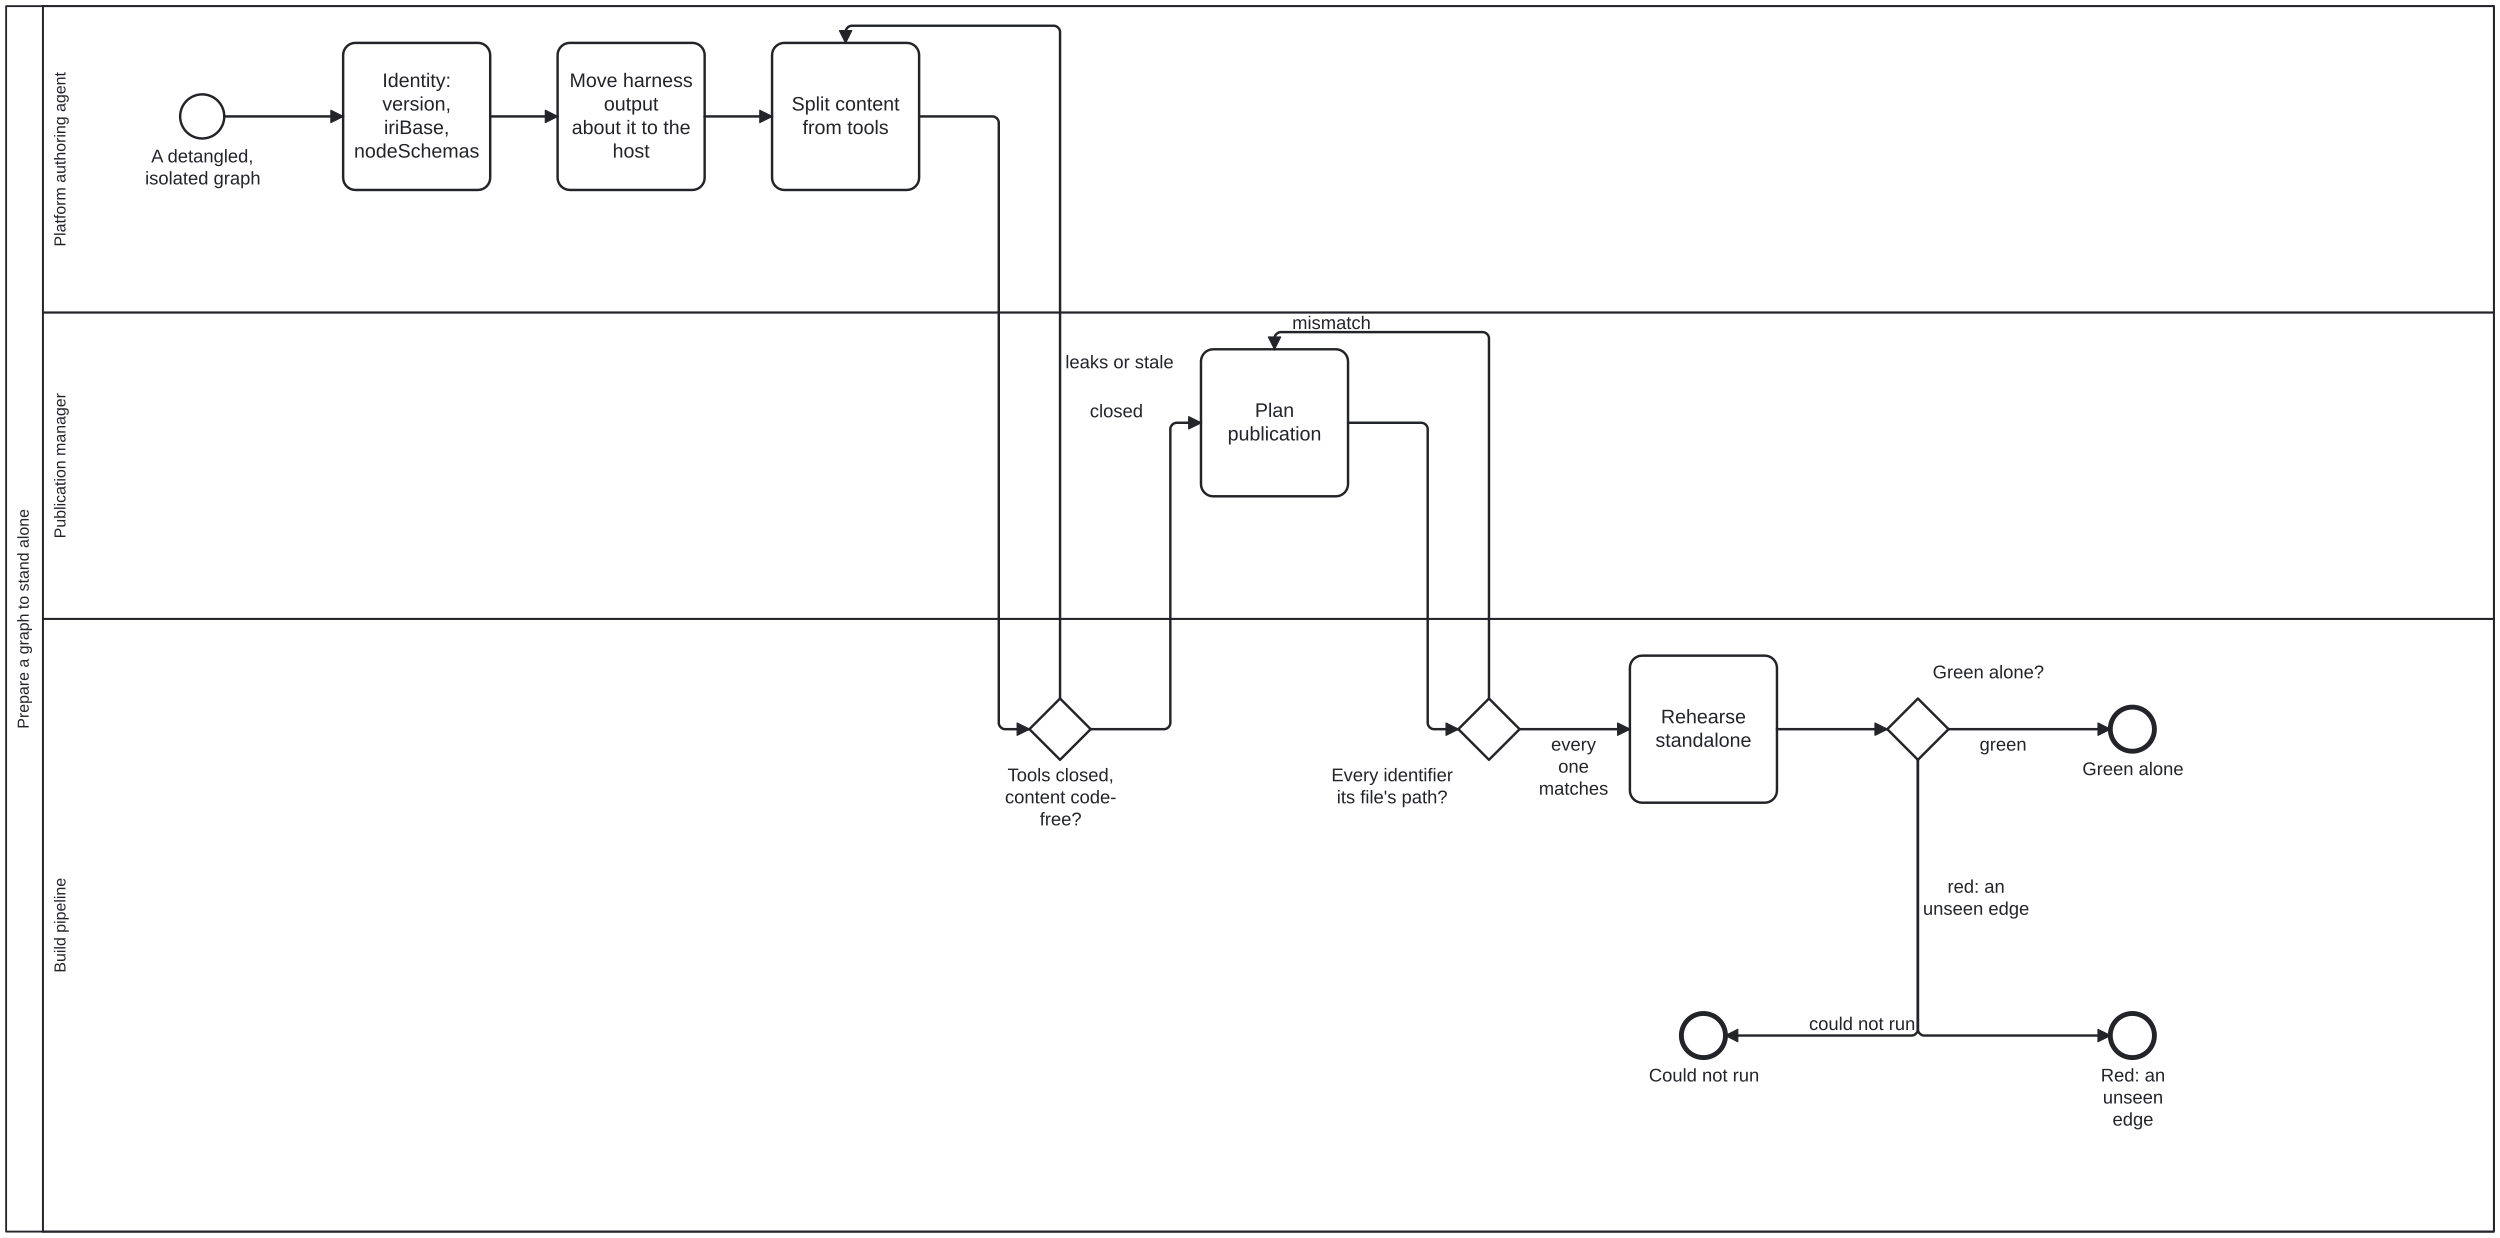
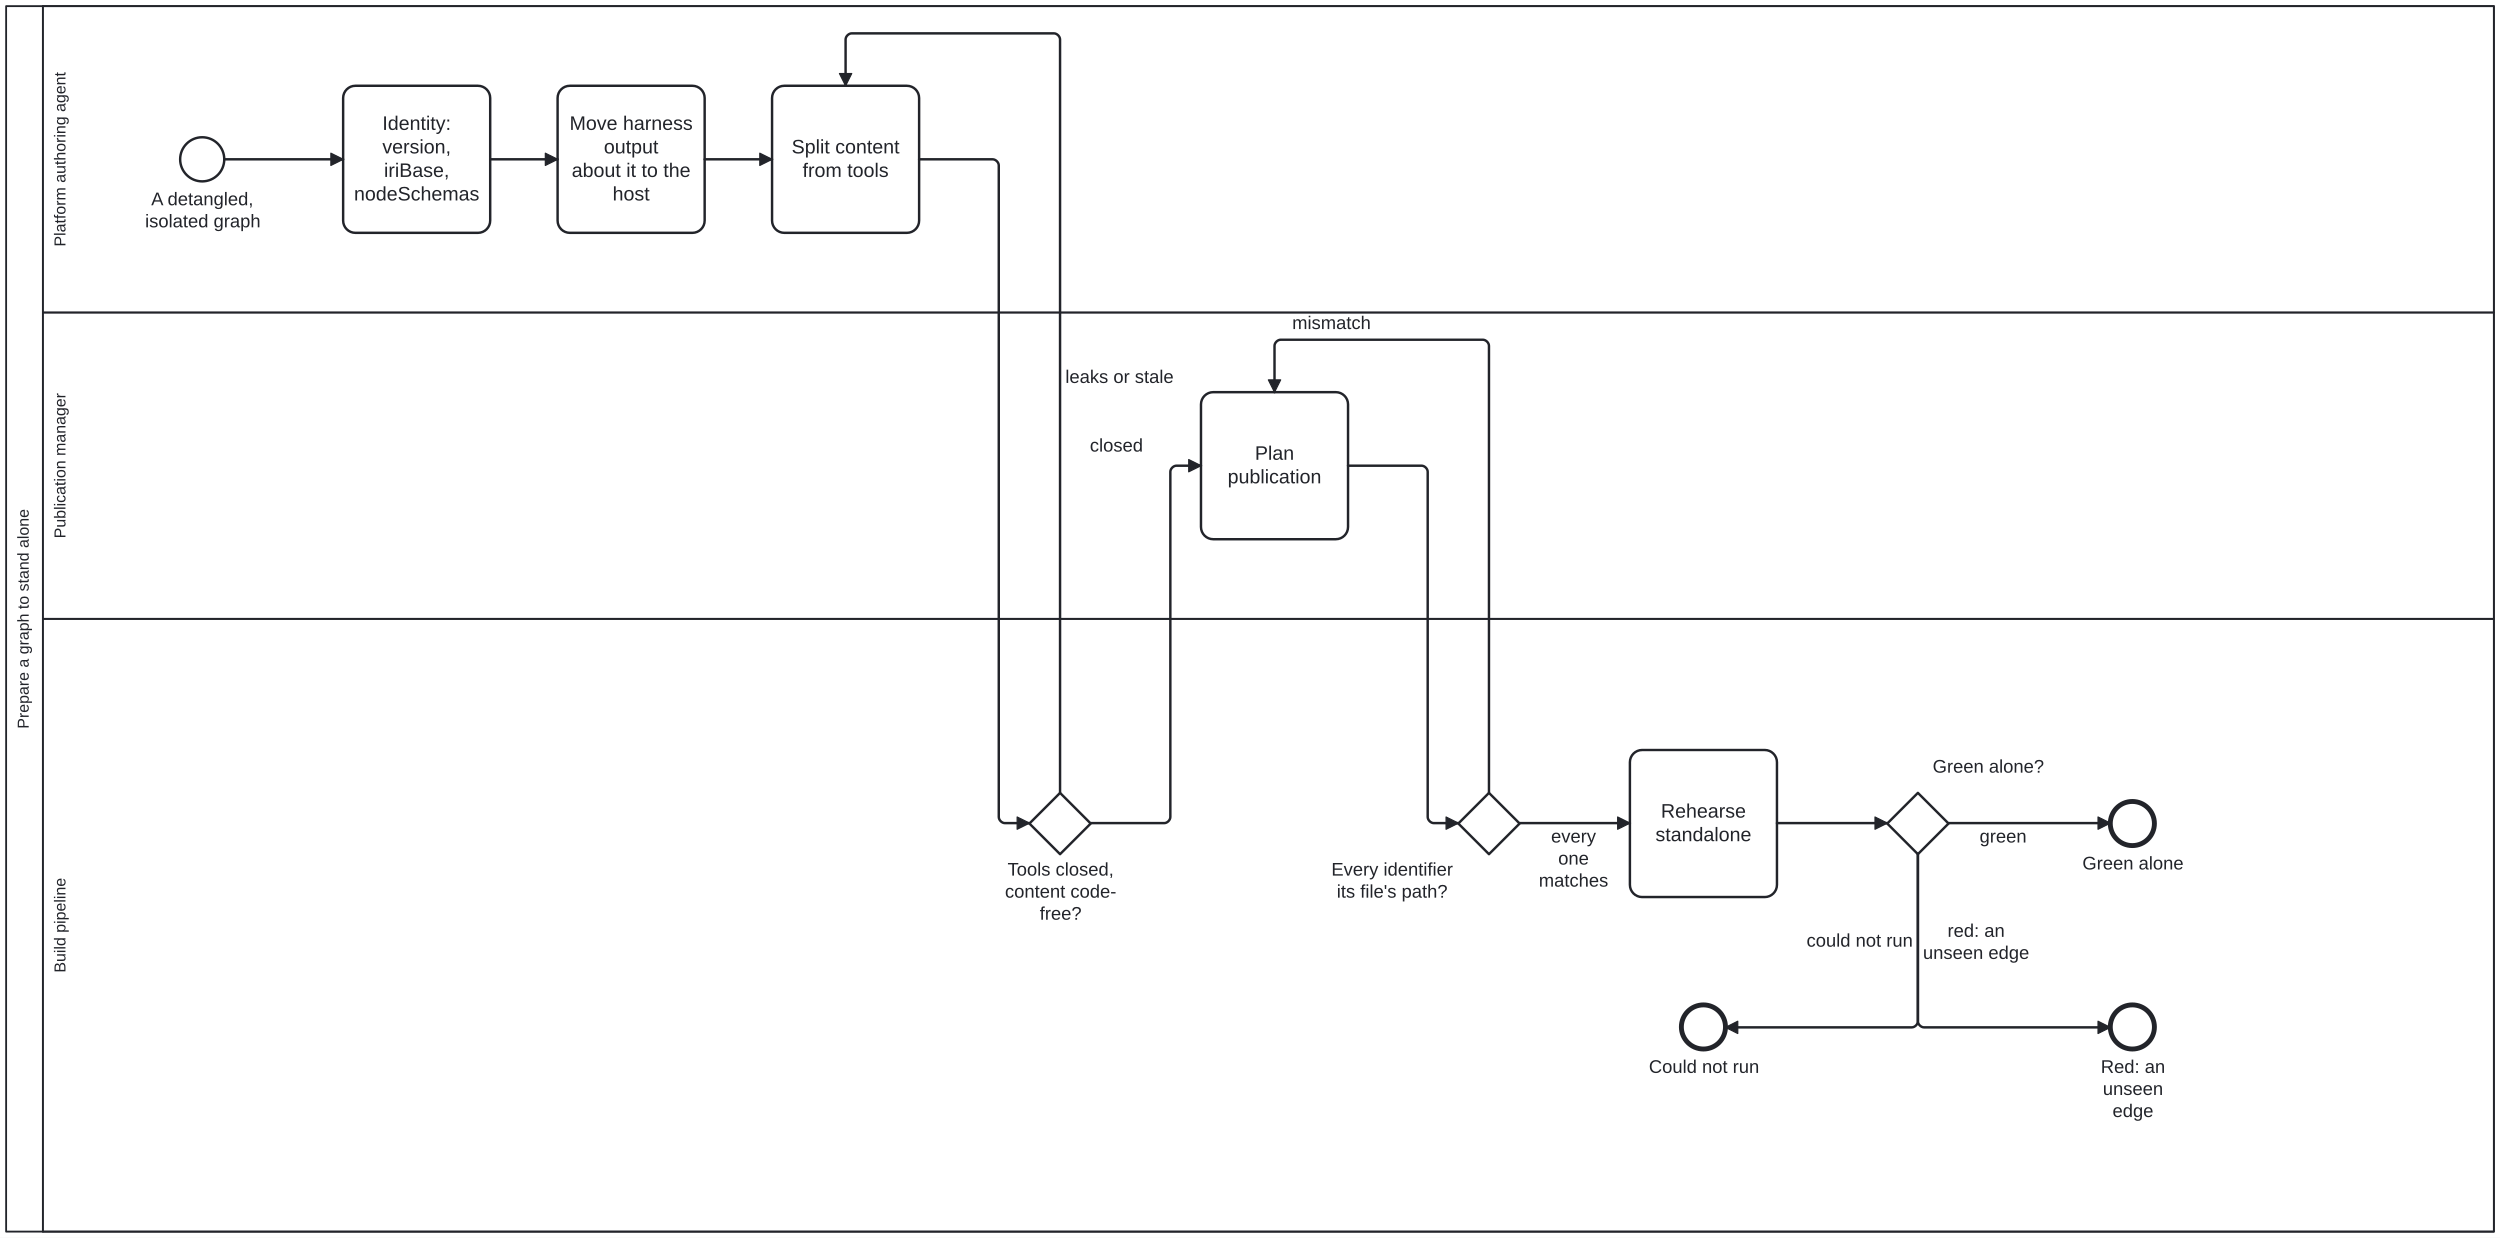
<svg xmlns="http://www.w3.org/2000/svg" width="100%" style="max-width:100%;height:auto" viewBox="125 55 2040 1010" version="1.1">
  <rect x="125" y="55" width="2040" height="1010" fill="#ffffff" />
  <g class="djs-group">
    <g class="djs-element djs-shape" data-element-id="Participant_Process_KgSeparationPrepare" style="display: block;" transform="matrix(1 0 0 1 130 60)">
      <g class="djs-visual">
        <rect x="0" y="0" width="2030" height="1000" rx="0" ry="0" style="stroke-linecap: round; stroke-linejoin: round; stroke: rgb(34, 36, 42); stroke-width: 1.5px; fill: white; fill-opacity: 0.95;" />
        <path style="fill: none; stroke-linecap: round; stroke-linejoin: round; stroke: rgb(34, 36, 42); stroke-width: 1.5px;" d="M30,0L30,1000" />
        <text lineHeight="1.05" class="djs-label" transform="matrix(-1.83697e-16 -1 1 -1.83697e-16 0 1000)" style="font-family: Arial, sans-serif; font-size: 13px; font-weight: normal; fill: rgb(34, 36, 42);">
          <tspan x="410.381" y="18.413">Prepare a graph to stand alone</tspan>
        </text>
      </g>
      <rect class="djs-hit djs-hit-all" x="0" y="0" width="2030" height="1000" style="fill: none; stroke-opacity: 0; stroke: white; stroke-width: 15px;" />
    </g>
    <g class="djs-children">
      <g class="djs-group">
        <g class="djs-element djs-shape" data-element-id="Lane_Pipeline" style="display: block;" transform="matrix(1 0 0 1 160 560)">
          <g class="djs-visual">
            <rect x="0" y="0" width="2000" height="500" rx="0" ry="0" style="stroke-linecap: round; stroke-linejoin: round; stroke: rgb(34, 36, 42); stroke-width: 1.5px; fill: white; fill-opacity: 0.25;" />
            <text lineHeight="1.05" class="djs-label" transform="matrix(-1.83697e-16 -1 1 -1.83697e-16 0 500)" style="font-family: Arial, sans-serif; font-size: 13px; font-weight: normal; fill: rgb(34, 36, 42);">
              <tspan x="211.333" y="18.413">Build pipeline</tspan>
            </text>
          </g>
          <rect class="djs-hit djs-hit-all" x="0" y="0" width="2000" height="500" style="fill: none; stroke-opacity: 0; stroke: white; stroke-width: 15px;" />
        </g>
      </g>
      <g class="djs-group">
        <g class="djs-element djs-shape" data-element-id="Lane_Publication" style="display: block;" transform="matrix(1 0 0 1 160 310)">
          <g class="djs-visual">
            <rect x="0" y="0" width="2000" height="250" rx="0" ry="0" style="stroke-linecap: round; stroke-linejoin: round; stroke: rgb(34, 36, 42); stroke-width: 1.5px; fill: white; fill-opacity: 0.25;" />
            <text lineHeight="1.05" class="djs-label" transform="matrix(-1.83697e-16 -1 1 -1.83697e-16 0 250)" style="font-family: Arial, sans-serif; font-size: 13px; font-weight: normal; fill: rgb(34, 36, 42);">
              <tspan x="65.741" y="18.413">Publication manager</tspan>
            </text>
          </g>
          <rect class="djs-hit djs-hit-all" x="0" y="0" width="2000" height="250" style="fill: none; stroke-opacity: 0; stroke: white; stroke-width: 15px;" />
        </g>
      </g>
      <g class="djs-group">
        <g class="djs-element djs-shape" data-element-id="Lane_Platform" style="display: block;" transform="matrix(1 0 0 1 160 60)">
          <g class="djs-visual">
            <rect x="0" y="0" width="2000" height="250" rx="0" ry="0" style="stroke-linecap: round; stroke-linejoin: round; stroke: rgb(34, 36, 42); stroke-width: 1.5px; fill: white; fill-opacity: 0.25;" />
            <text lineHeight="1.05" class="djs-label" transform="matrix(-1.83697e-16 -1 1 -1.83697e-16 0 250)" style="font-family: Arial, sans-serif; font-size: 13px; font-weight: normal; fill: rgb(34, 36, 42);">
              <tspan x="53.817" y="18.413">Platform authoring agent</tspan>
            </text>
          </g>
          <rect class="djs-hit djs-hit-all" x="0" y="0" width="2000" height="250" style="fill: none; stroke-opacity: 0; stroke: white; stroke-width: 15px;" />
        </g>
      </g>
      <g class="djs-group">
-         <g class="djs-element djs-shape" data-element-id="Start_Prepare" style="display: block;" transform="matrix(1 0 0 1 272 132)">
+         <g class="djs-element djs-shape" data-element-id="Start_Prepare" style="display: block;" transform="matrix(1 0 0 1 272 167)">
          <g class="djs-visual">
            <circle cx="18" cy="18" r="18" style="stroke-linecap: round; stroke-linejoin: round; stroke: rgb(34, 36, 42); stroke-width: 2px; fill: white; fill-opacity: 0.95;" />
          </g>
          <rect class="djs-hit djs-hit-all" x="0" y="0" width="36" height="36" style="fill: none; stroke-opacity: 0; stroke: white; stroke-width: 15px;" />
        </g>
      </g>
      <g class="djs-group">
-         <g class="djs-element djs-shape" data-element-id="Start_Prepare_label" style="display: block;" transform="matrix(1 0 0 1 243 174)">
+         <g class="djs-element djs-shape" data-element-id="Start_Prepare_label" style="display: block;" transform="matrix(1 0 0 1 243 209)">
          <g class="djs-visual">
            <text lineHeight="1.2" class="djs-label" style="font-family: Arial, sans-serif; font-size: 15px; font-weight: normal; fill: rgb(34, 36, 42);">
              <tspan x="5.382" y="13.5">A detangled, </tspan>
              <tspan x="0.383" y="31.5">isolated graph</tspan>
            </text>
          </g>
          <rect class="djs-hit djs-hit-all" x="0" y="0" width="95" height="36" style="fill: none; stroke-opacity: 0; stroke: white; stroke-width: 15px;" />
        </g>
      </g>
      <g class="djs-group">
-         <g class="djs-element djs-shape" data-element-id="Task_Identity" style="display: block;" transform="matrix(1 0 0 1 405 90)">
+         <g class="djs-element djs-shape" data-element-id="Task_Identity" style="display: block;" transform="matrix(1 0 0 1 405 125)">
          <g class="djs-visual">
            <rect x="0" y="0" width="120" height="120" rx="10" ry="10" style="stroke-linecap: round; stroke-linejoin: round; stroke: rgb(34, 36, 42); stroke-width: 2px; fill: white; fill-opacity: 0.95;" />
            <text lineHeight="1.2" class="djs-label" style="font-family: Arial, sans-serif; font-size: 16px; font-weight: normal; fill: rgb(34, 36, 42);">
              <tspan x="31.984" y="36">Identity: </tspan>
              <tspan x="31.988" y="55.2">version,</tspan>
              <tspan x="33.324" y="74.4">iriBase, </tspan>
              <tspan x="8.855" y="93.6">nodeSchemas</tspan>
            </text>
          </g>
          <rect class="djs-hit djs-hit-all" x="0" y="0" width="120" height="120" style="fill: none; stroke-opacity: 0; stroke: white; stroke-width: 15px;" />
        </g>
      </g>
      <g class="djs-group">
-         <g class="djs-element djs-shape" data-element-id="Task_Hosted" style="display: block;" transform="matrix(1 0 0 1 580 90)">
+         <g class="djs-element djs-shape" data-element-id="Task_Hosted" style="display: block;" transform="matrix(1 0 0 1 580 125)">
          <g class="djs-visual">
            <rect x="0" y="0" width="120" height="120" rx="10" ry="10" style="stroke-linecap: round; stroke-linejoin: round; stroke: rgb(34, 36, 42); stroke-width: 2px; fill: white; fill-opacity: 0.95;" />
            <text lineHeight="1.2" class="djs-label" style="font-family: Arial, sans-serif; font-size: 16px; font-weight: normal; fill: rgb(34, 36, 42);">
              <tspan x="9.754" y="36">Move harness </tspan>
              <tspan x="37.758" y="55.2">output</tspan>
              <tspan x="11.52" y="74.4">about it to the </tspan>
              <tspan x="44.879" y="93.6">host</tspan>
            </text>
          </g>
          <rect class="djs-hit djs-hit-all" x="0" y="0" width="120" height="120" style="fill: none; stroke-opacity: 0; stroke: white; stroke-width: 15px;" />
        </g>
      </g>
      <g class="djs-group">
-         <g class="djs-element djs-shape" data-element-id="Task_Split" style="display: block;" transform="matrix(1 0 0 1 755 90)">
+         <g class="djs-element djs-shape" data-element-id="Task_Split" style="display: block;" transform="matrix(1 0 0 1 755 125)">
          <g class="djs-visual">
            <rect x="0" y="0" width="120" height="120" rx="10" ry="10" style="stroke-linecap: round; stroke-linejoin: round; stroke: rgb(34, 36, 42); stroke-width: 2px; fill: white; fill-opacity: 0.95;" />
            <text lineHeight="1.2" class="djs-label" style="font-family: Arial, sans-serif; font-size: 16px; font-weight: normal; fill: rgb(34, 36, 42);">
              <tspan x="15.973" y="55.2">Split content</tspan>
              <tspan x="24.879" y="74.4">from tools</tspan>
            </text>
          </g>
          <rect class="djs-hit djs-hit-all" x="0" y="0" width="120" height="120" style="fill: none; stroke-opacity: 0; stroke: white; stroke-width: 15px;" />
        </g>
      </g>
      <g class="djs-group">
-         <g class="djs-element djs-shape" data-element-id="GW_Closed" style="display: block;" transform="matrix(1 0 0 1 965 625)">
+         <g class="djs-element djs-shape" data-element-id="GW_Closed" style="display: block;" transform="matrix(1 0 0 1 965 702)">
          <g class="djs-visual">
            <polygon points="25,0 50,25 25,50 0,25" style="stroke-linecap: round; stroke-linejoin: round; stroke: rgb(34, 36, 42); stroke-width: 2px; fill: white; fill-opacity: 0.95;" />
          </g>
          <rect class="djs-hit djs-hit-all" x="0" y="0" width="50" height="50" style="fill: none; stroke-opacity: 0; stroke: white; stroke-width: 15px;" />
        </g>
      </g>
      <g class="djs-group">
-         <g class="djs-element djs-shape" data-element-id="GW_Closed_label" style="display: block;" transform="matrix(1 0 0 1 945 679)">
+         <g class="djs-element djs-shape" data-element-id="GW_Closed_label" style="display: block;" transform="matrix(1 0 0 1 945 756)">
          <g class="djs-visual">
            <text lineHeight="1.2" class="djs-label" style="font-family: Arial, sans-serif; font-size: 15px; font-weight: normal; fill: rgb(34, 36, 42);">
              <tspan x="2.144" y="13.5">Tools closed,</tspan>
              <tspan x="0.053" y="31.5">content code-</tspan>
              <tspan x="28.405" y="49.5">free?</tspan>
            </text>
          </g>
          <rect class="djs-hit djs-hit-all" x="0" y="0" width="91" height="54" style="fill: none; stroke-opacity: 0; stroke: white; stroke-width: 15px;" />
        </g>
      </g>
      <g class="djs-group">
-         <g class="djs-element djs-shape" data-element-id="Task_Plan" style="display: block;" transform="matrix(1 0 0 1 1105 340)">
+         <g class="djs-element djs-shape" data-element-id="Task_Plan" style="display: block;" transform="matrix(1 0 0 1 1105 375)">
          <g class="djs-visual">
            <rect x="0" y="0" width="120" height="120" rx="10" ry="10" style="stroke-linecap: round; stroke-linejoin: round; stroke: rgb(34, 36, 42); stroke-width: 2px; fill: white; fill-opacity: 0.95;" />
            <text lineHeight="1.2" class="djs-label" style="font-family: Arial, sans-serif; font-size: 16px; font-weight: normal; fill: rgb(34, 36, 42);">
              <tspan x="43.988" y="55.2">Plan </tspan>
              <tspan x="21.75" y="74.4">publication</tspan>
            </text>
          </g>
          <rect class="djs-hit djs-hit-all" x="0" y="0" width="120" height="120" style="fill: none; stroke-opacity: 0; stroke: white; stroke-width: 15px;" />
        </g>
      </g>
      <g class="djs-group">
-         <g class="djs-element djs-shape" data-element-id="GW_Ids" style="display: block;" transform="matrix(1 0 0 1 1315 625)">
+         <g class="djs-element djs-shape" data-element-id="GW_Ids" style="display: block;" transform="matrix(1 0 0 1 1315 702)">
          <g class="djs-visual">
            <polygon points="25,0 50,25 25,50 0,25" style="stroke-linecap: round; stroke-linejoin: round; stroke: rgb(34, 36, 42); stroke-width: 2px; fill: white; fill-opacity: 0.95;" />
          </g>
          <rect class="djs-hit djs-hit-all" x="0" y="0" width="50" height="50" style="fill: none; stroke-opacity: 0; stroke: white; stroke-width: 15px;" />
        </g>
      </g>
      <g class="djs-group">
-         <g class="djs-element djs-shape" data-element-id="GW_Ids_label" style="display: block;" transform="matrix(1 0 0 1 1211 679)">
+         <g class="djs-element djs-shape" data-element-id="GW_Ids_label" style="display: block;" transform="matrix(1 0 0 1 1211 756)">
          <g class="djs-visual">
            <text lineHeight="1.2" class="djs-label" style="font-family: Arial, sans-serif; font-size: 15px; font-weight: normal; fill: rgb(34, 36, 42);">
              <tspan x="0.397" y="13.5">Every identifier</tspan>
              <tspan x="4.795" y="31.5">its file's path?</tspan>
            </text>
          </g>
          <rect class="djs-hit djs-hit-all" x="0" y="0" width="100" height="36" style="fill: none; stroke-opacity: 0; stroke: white; stroke-width: 15px;" />
        </g>
      </g>
      <g class="djs-group">
-         <g class="djs-element djs-shape" data-element-id="Task_Rehearse" style="display: block;" transform="matrix(1 0 0 1 1455 590)">
+         <g class="djs-element djs-shape" data-element-id="Task_Rehearse" style="display: block;" transform="matrix(1 0 0 1 1455 667)">
          <g class="djs-visual">
            <rect x="0" y="0" width="120" height="120" rx="10" ry="10" style="stroke-linecap: round; stroke-linejoin: round; stroke: rgb(34, 36, 42); stroke-width: 2px; fill: white; fill-opacity: 0.95;" />
            <text lineHeight="1.2" class="djs-label" style="font-family: Arial, sans-serif; font-size: 16px; font-weight: normal; fill: rgb(34, 36, 42);">
              <tspan x="25.312" y="55.2">Rehearse </tspan>
              <tspan x="20.855" y="74.4">standalone</tspan>
            </text>
          </g>
          <rect class="djs-hit djs-hit-all" x="0" y="0" width="120" height="120" style="fill: none; stroke-opacity: 0; stroke: white; stroke-width: 15px;" />
        </g>
      </g>
      <g class="djs-group">
-         <g class="djs-element djs-shape" data-element-id="GW_Alone" style="display: block;" transform="matrix(1 0 0 1 1665 625)">
+         <g class="djs-element djs-shape" data-element-id="GW_Alone" style="display: block;" transform="matrix(1 0 0 1 1665 702)">
          <g class="djs-visual">
            <polygon points="25,0 50,25 25,50 0,25" style="stroke-linecap: round; stroke-linejoin: round; stroke: rgb(34, 36, 42); stroke-width: 2px; fill: white; fill-opacity: 0.95;" />
          </g>
          <rect class="djs-hit djs-hit-all" x="0" y="0" width="50" height="50" style="fill: none; stroke-opacity: 0; stroke: white; stroke-width: 15px;" />
        </g>
      </g>
      <g class="djs-group">
-         <g class="djs-element djs-shape" data-element-id="GW_Alone_label" style="display: block;" transform="matrix(1 0 0 1 1702 595)">
+         <g class="djs-element djs-shape" data-element-id="GW_Alone_label" style="display: block;" transform="matrix(1 0 0 1 1702 672)">
          <g class="djs-visual">
            <text lineHeight="1.2" class="djs-label" style="font-family: Arial, sans-serif; font-size: 15px; font-weight: normal; fill: rgb(34, 36, 42);">
              <tspan x="0.05" y="13.5">Green alone?</tspan>
            </text>
          </g>
          <rect class="djs-hit djs-hit-all" x="0" y="0" width="91" height="18" style="fill: none; stroke-opacity: 0; stroke: white; stroke-width: 15px;" />
        </g>
      </g>
      <g class="djs-group">
-         <g class="djs-element djs-shape" data-element-id="End_Ready" style="display: block;" transform="matrix(1 0 0 1 1847 632)">
+         <g class="djs-element djs-shape" data-element-id="End_Ready" style="display: block;" transform="matrix(1 0 0 1 1847 709)">
          <g class="djs-visual">
            <circle cx="18" cy="18" r="18" style="stroke-linecap: round; stroke-linejoin: round; stroke: rgb(34, 36, 42); stroke-width: 4px; fill: white; fill-opacity: 0.95;" />
          </g>
          <rect class="djs-hit djs-hit-all" x="0" y="0" width="36" height="36" style="fill: none; stroke-opacity: 0; stroke: white; stroke-width: 15px;" />
        </g>
      </g>
      <g class="djs-group">
-         <g class="djs-element djs-shape" data-element-id="End_Ready_label" style="display: block;" transform="matrix(1 0 0 1 1824 674)">
+         <g class="djs-element djs-shape" data-element-id="End_Ready_label" style="display: block;" transform="matrix(1 0 0 1 1824 751)">
          <g class="djs-visual">
            <text lineHeight="1.2" class="djs-label" style="font-family: Arial, sans-serif; font-size: 15px; font-weight: normal; fill: rgb(34, 36, 42);">
              <tspan x="0.221" y="13.5">Green alone</tspan>
            </text>
          </g>
          <rect class="djs-hit djs-hit-all" x="0" y="0" width="83" height="18" style="fill: none; stroke-opacity: 0; stroke: white; stroke-width: 15px;" />
        </g>
      </g>
      <g class="djs-group">
-         <g class="djs-element djs-shape" data-element-id="End_RedEdge" style="display: block;" transform="matrix(1 0 0 1 1847 882)">
+         <g class="djs-element djs-shape" data-element-id="End_RedEdge" style="display: block;" transform="matrix(1 0 0 1 1847 875)">
          <g class="djs-visual">
            <circle cx="18" cy="18" r="18" style="stroke-linecap: round; stroke-linejoin: round; stroke: rgb(34, 36, 42); stroke-width: 4px; fill: white; fill-opacity: 0.95;" />
          </g>
          <rect class="djs-hit djs-hit-all" x="0" y="0" width="36" height="36" style="fill: none; stroke-opacity: 0; stroke: white; stroke-width: 15px;" />
        </g>
      </g>
      <g class="djs-group">
-         <g class="djs-element djs-shape" data-element-id="End_RedEdge_label" style="display: block;" transform="matrix(1 0 0 1 1839 924)">
+         <g class="djs-element djs-shape" data-element-id="End_RedEdge_label" style="display: block;" transform="matrix(1 0 0 1 1839 917)">
          <g class="djs-visual">
            <text lineHeight="1.2" class="djs-label" style="font-family: Arial, sans-serif; font-size: 15px; font-weight: normal; fill: rgb(34, 36, 42);">
              <tspan x="0.232" y="13.5">Red: an</tspan>
              <tspan x="1.894" y="31.5">unseen</tspan>
              <tspan x="9.815" y="49.5">edge</tspan>
            </text>
          </g>
          <rect class="djs-hit djs-hit-all" x="0" y="0" width="53" height="54" style="fill: none; stroke-opacity: 0; stroke: white; stroke-width: 15px;" />
        </g>
      </g>
      <g class="djs-group">
-         <g class="djs-element djs-shape" data-element-id="End_PrepareUnknown" style="display: block;" transform="matrix(1 0 0 1 1497 882)">
+         <g class="djs-element djs-shape" data-element-id="End_PrepareUnknown" style="display: block;" transform="matrix(1 0 0 1 1497 875)">
          <g class="djs-visual">
            <circle cx="18" cy="18" r="18" style="stroke-linecap: round; stroke-linejoin: round; stroke: rgb(34, 36, 42); stroke-width: 4px; fill: white; fill-opacity: 0.95;" />
          </g>
          <rect class="djs-hit djs-hit-all" x="0" y="0" width="36" height="36" style="fill: none; stroke-opacity: 0; stroke: white; stroke-width: 15px;" />
        </g>
      </g>
      <g class="djs-group">
-         <g class="djs-element djs-shape" data-element-id="End_PrepareUnknown_label" style="display: block;" transform="matrix(1 0 0 1 1470 924)">
+         <g class="djs-element djs-shape" data-element-id="End_PrepareUnknown_label" style="display: block;" transform="matrix(1 0 0 1 1470 917)">
          <g class="djs-visual">
            <text lineHeight="1.2" class="djs-label" style="font-family: Arial, sans-serif; font-size: 15px; font-weight: normal; fill: rgb(34, 36, 42);">
              <tspan x="0.471" y="13.5">Could not run</tspan>
            </text>
          </g>
          <rect class="djs-hit djs-hit-all" x="0" y="0" width="91" height="18" style="fill: none; stroke-opacity: 0; stroke: white; stroke-width: 15px;" />
        </g>
      </g>
      <g class="djs-group">
        <g class="djs-element djs-connection" data-element-id="F1" style="display: block;">
          <g class="djs-visual">
            <defs>
              <marker id="bpmn-marker-1" viewBox="0 0 20 20" refX="11" refY="10" markerWidth="10" markerHeight="10" orient="auto">
                <path d="M 1 5 L 11 10 L 1 15 Z" style="stroke-linecap: round; stroke-linejoin: round; stroke: rgb(34, 36, 42); stroke-width: 1px; fill: rgb(34, 36, 42);" />
              </marker>
            </defs>
-             <path data-corner-radius="5" style="fill: none; stroke-linecap: round; stroke-linejoin: round; stroke: rgb(34, 36, 42); stroke-width: 2px; marker-end: url('#bpmn-marker-1');" d="M308,150L405,150" />
-           </g>
-           <path d="M308,150L405,150" class="djs-hit djs-hit-stroke" style="fill: none; stroke-opacity: 0; stroke: white; stroke-width: 15px;" />
+             <path data-corner-radius="5" style="fill: none; stroke-linecap: round; stroke-linejoin: round; stroke: rgb(34, 36, 42); stroke-width: 2px; marker-end: url('#bpmn-marker-1');" d="M308,185L405,185" />
+           </g>
+           <path d="M308,185L405,185" class="djs-hit djs-hit-stroke" style="fill: none; stroke-opacity: 0; stroke: white; stroke-width: 15px;" />
        </g>
      </g>
      <g class="djs-group">
        <g class="djs-element djs-connection" data-element-id="F2" style="display: block;">
          <g class="djs-visual">
            <defs>
              <marker id="bpmn-marker-2" viewBox="0 0 20 20" refX="11" refY="10" markerWidth="10" markerHeight="10" orient="auto">
                <path d="M 1 5 L 11 10 L 1 15 Z" style="stroke-linecap: round; stroke-linejoin: round; stroke: rgb(34, 36, 42); stroke-width: 1px; fill: rgb(34, 36, 42);" />
              </marker>
            </defs>
-             <path data-corner-radius="5" style="fill: none; stroke-linecap: round; stroke-linejoin: round; stroke: rgb(34, 36, 42); stroke-width: 2px; marker-end: url('#bpmn-marker-2');" d="M525,150L580,150" />
-           </g>
-           <path d="M525,150L580,150" class="djs-hit djs-hit-stroke" style="fill: none; stroke-opacity: 0; stroke: white; stroke-width: 15px;" />
+             <path data-corner-radius="5" style="fill: none; stroke-linecap: round; stroke-linejoin: round; stroke: rgb(34, 36, 42); stroke-width: 2px; marker-end: url('#bpmn-marker-2');" d="M525,185L580,185" />
+           </g>
+           <path d="M525,185L580,185" class="djs-hit djs-hit-stroke" style="fill: none; stroke-opacity: 0; stroke: white; stroke-width: 15px;" />
        </g>
      </g>
      <g class="djs-group">
        <g class="djs-element djs-connection" data-element-id="F3" style="display: block;">
          <g class="djs-visual">
            <defs>
              <marker id="bpmn-marker-3" viewBox="0 0 20 20" refX="11" refY="10" markerWidth="10" markerHeight="10" orient="auto">
                <path d="M 1 5 L 11 10 L 1 15 Z" style="stroke-linecap: round; stroke-linejoin: round; stroke: rgb(34, 36, 42); stroke-width: 1px; fill: rgb(34, 36, 42);" />
              </marker>
            </defs>
-             <path data-corner-radius="5" style="fill: none; stroke-linecap: round; stroke-linejoin: round; stroke: rgb(34, 36, 42); stroke-width: 2px; marker-end: url('#bpmn-marker-3');" d="M700,150L755,150" />
-           </g>
-           <path d="M700,150L755,150" class="djs-hit djs-hit-stroke" style="fill: none; stroke-opacity: 0; stroke: white; stroke-width: 15px;" />
+             <path data-corner-radius="5" style="fill: none; stroke-linecap: round; stroke-linejoin: round; stroke: rgb(34, 36, 42); stroke-width: 2px; marker-end: url('#bpmn-marker-3');" d="M700,185L755,185" />
+           </g>
+           <path d="M700,185L755,185" class="djs-hit djs-hit-stroke" style="fill: none; stroke-opacity: 0; stroke: white; stroke-width: 15px;" />
        </g>
      </g>
      <g class="djs-group">
        <g class="djs-element djs-connection" data-element-id="F4" style="display: block;">
          <g class="djs-visual">
            <defs>
              <marker id="bpmn-marker-4" viewBox="0 0 20 20" refX="11" refY="10" markerWidth="10" markerHeight="10" orient="auto">
                <path d="M 1 5 L 11 10 L 1 15 Z" style="stroke-linecap: round; stroke-linejoin: round; stroke: rgb(34, 36, 42); stroke-width: 1px; fill: rgb(34, 36, 42);" />
              </marker>
            </defs>
-             <path data-corner-radius="5" style="fill: none; stroke-linecap: round; stroke-linejoin: round; stroke: rgb(34, 36, 42); stroke-width: 2px; marker-end: url('#bpmn-marker-4');" d="M875,150L935,150C937.5,150,940,152.5,940,155L940,645C940,647.5,942.5,650,945,650L965,650" />
-           </g>
-           <path d="M875,150L940,150L940,650L965,650" class="djs-hit djs-hit-stroke" style="fill: none; stroke-opacity: 0; stroke: white; stroke-width: 15px;" />
+             <path data-corner-radius="5" style="fill: none; stroke-linecap: round; stroke-linejoin: round; stroke: rgb(34, 36, 42); stroke-width: 2px; marker-end: url('#bpmn-marker-4');" d="M875,185L935,185C937.5,185,940,187.5,940,190L940,721.667C940,724.167,942.5,726.667,945,726.667L965,726.667" />
+           </g>
+           <path d="M875,185L940,185L940,726.667L965,726.667" class="djs-hit djs-hit-stroke" style="fill: none; stroke-opacity: 0; stroke: white; stroke-width: 15px;" />
        </g>
      </g>
      <g class="djs-group">
        <g class="djs-element djs-connection" data-element-id="F5" style="display: block;">
          <g class="djs-visual">
            <defs>
              <marker id="bpmn-marker-5" viewBox="0 0 20 20" refX="11" refY="10" markerWidth="10" markerHeight="10" orient="auto">
                <path d="M 1 5 L 11 10 L 1 15 Z" style="stroke-linecap: round; stroke-linejoin: round; stroke: rgb(34, 36, 42); stroke-width: 1px; fill: rgb(34, 36, 42);" />
              </marker>
            </defs>
-             <path data-corner-radius="5" style="fill: none; stroke-linecap: round; stroke-linejoin: round; stroke: rgb(34, 36, 42); stroke-width: 2px; marker-end: url('#bpmn-marker-5');" d="M990,625L990,81C990,78.5,987.5,76,985,76L820,76C817.5,76,815,78.5,815,81L815,90" />
-           </g>
-           <path d="M990,625L990,76L815,76L815,90" class="djs-hit djs-hit-stroke" style="fill: none; stroke-opacity: 0; stroke: white; stroke-width: 15px;" />
-         </g>
-       </g>
-       <g class="djs-group">
-         <g class="djs-element djs-shape" data-element-id="F5_label" style="display: block;" transform="matrix(1 0 0 1 994 342)">
+             <path data-corner-radius="5" style="fill: none; stroke-linecap: round; stroke-linejoin: round; stroke: rgb(34, 36, 42); stroke-width: 2px; marker-end: url('#bpmn-marker-5');" d="M990,701.667L990,87.222C990,84.722,987.5,82.222,985,82.222L820,82.222C817.5,82.222,815,84.722,815,87.222L815,125" />
+           </g>
+           <path d="M990,701.667L990,82.222L815,82.222L815,125" class="djs-hit djs-hit-stroke" style="fill: none; stroke-opacity: 0; stroke: white; stroke-width: 15px;" />
+         </g>
+       </g>
+       <g class="djs-group">
+         <g class="djs-element djs-shape" data-element-id="F5_label" style="display: block;" transform="matrix(1 0 0 1 994 354)">
          <g class="djs-visual">
            <text lineHeight="1.2" class="djs-label" style="font-family: Arial, sans-serif; font-size: 15px; font-weight: normal; fill: rgb(34, 36, 42);">
              <tspan x="0.313" y="13.5">leaks or stale</tspan>
            </text>
          </g>
          <rect class="djs-hit djs-hit-all" x="0" y="0" width="89" height="18" style="fill: none; stroke-opacity: 0; stroke: white; stroke-width: 15px;" />
        </g>
      </g>
      <g class="djs-group">
        <g class="djs-element djs-connection" data-element-id="F6" style="display: block;">
          <g class="djs-visual">
            <defs>
              <marker id="bpmn-marker-6" viewBox="0 0 20 20" refX="11" refY="10" markerWidth="10" markerHeight="10" orient="auto">
                <path d="M 1 5 L 11 10 L 1 15 Z" style="stroke-linecap: round; stroke-linejoin: round; stroke: rgb(34, 36, 42); stroke-width: 1px; fill: rgb(34, 36, 42);" />
              </marker>
            </defs>
-             <path data-corner-radius="5" style="fill: none; stroke-linecap: round; stroke-linejoin: round; stroke: rgb(34, 36, 42); stroke-width: 2px; marker-end: url('#bpmn-marker-6');" d="M1015,650L1075,650C1077.5,650,1080,647.5,1080,645L1080,405C1080,402.5,1082.5,400,1085,400L1105,400" />
-           </g>
-           <path d="M1015,650L1080,650L1080,400L1105,400" class="djs-hit djs-hit-stroke" style="fill: none; stroke-opacity: 0; stroke: white; stroke-width: 15px;" />
-         </g>
-       </g>
-       <g class="djs-group">
-         <g class="djs-element djs-shape" data-element-id="F6_label" style="display: block;" transform="matrix(1 0 0 1 1014 382)">
+             <path data-corner-radius="5" style="fill: none; stroke-linecap: round; stroke-linejoin: round; stroke: rgb(34, 36, 42); stroke-width: 2px; marker-end: url('#bpmn-marker-6');" d="M1015,726.667L1075,726.667C1077.5,726.667,1080,724.167,1080,721.667L1080,440C1080,437.5,1082.5,435,1085,435L1105,435" />
+           </g>
+           <path d="M1015,726.667L1080,726.667L1080,435L1105,435" class="djs-hit djs-hit-stroke" style="fill: none; stroke-opacity: 0; stroke: white; stroke-width: 15px;" />
+         </g>
+       </g>
+       <g class="djs-group">
+         <g class="djs-element djs-shape" data-element-id="F6_label" style="display: block;" transform="matrix(1 0 0 1 1014 410)">
          <g class="djs-visual">
            <text lineHeight="1.2" class="djs-label" style="font-family: Arial, sans-serif; font-size: 15px; font-weight: normal; fill: rgb(34, 36, 42);">
              <tspan x="0.32" y="13.5">closed</tspan>
            </text>
          </g>
          <rect class="djs-hit djs-hit-all" x="0" y="0" width="44" height="18" style="fill: none; stroke-opacity: 0; stroke: white; stroke-width: 15px;" />
        </g>
      </g>
      <g class="djs-group">
        <g class="djs-element djs-connection" data-element-id="F7" style="display: block;">
          <g class="djs-visual">
            <defs>
              <marker id="bpmn-marker-7" viewBox="0 0 20 20" refX="11" refY="10" markerWidth="10" markerHeight="10" orient="auto">
                <path d="M 1 5 L 11 10 L 1 15 Z" style="stroke-linecap: round; stroke-linejoin: round; stroke: rgb(34, 36, 42); stroke-width: 1px; fill: rgb(34, 36, 42);" />
              </marker>
            </defs>
-             <path data-corner-radius="5" style="fill: none; stroke-linecap: round; stroke-linejoin: round; stroke: rgb(34, 36, 42); stroke-width: 2px; marker-end: url('#bpmn-marker-7');" d="M1225,400L1285,400C1287.5,400,1290,402.5,1290,405L1290,645C1290,647.5,1292.5,650,1295,650L1315,650" />
-           </g>
-           <path d="M1225,400L1290,400L1290,650L1315,650" class="djs-hit djs-hit-stroke" style="fill: none; stroke-opacity: 0; stroke: white; stroke-width: 15px;" />
+             <path data-corner-radius="5" style="fill: none; stroke-linecap: round; stroke-linejoin: round; stroke: rgb(34, 36, 42); stroke-width: 2px; marker-end: url('#bpmn-marker-7');" d="M1225,435L1285,435C1287.5,435,1290,437.5,1290,440L1290,721.667C1290,724.167,1292.5,726.667,1295,726.667L1315,726.667" />
+           </g>
+           <path d="M1225,435L1290,435L1290,726.667L1315,726.667" class="djs-hit djs-hit-stroke" style="fill: none; stroke-opacity: 0; stroke: white; stroke-width: 15px;" />
        </g>
      </g>
      <g class="djs-group">
        <g class="djs-element djs-connection" data-element-id="F8" style="display: block;">
          <g class="djs-visual">
            <defs>
              <marker id="bpmn-marker-8" viewBox="0 0 20 20" refX="11" refY="10" markerWidth="10" markerHeight="10" orient="auto">
                <path d="M 1 5 L 11 10 L 1 15 Z" style="stroke-linecap: round; stroke-linejoin: round; stroke: rgb(34, 36, 42); stroke-width: 1px; fill: rgb(34, 36, 42);" />
              </marker>
            </defs>
-             <path data-corner-radius="5" style="fill: none; stroke-linecap: round; stroke-linejoin: round; stroke: rgb(34, 36, 42); stroke-width: 2px; marker-end: url('#bpmn-marker-8');" d="M1340,625L1340,331C1340,328.5,1337.5,326,1335,326L1170,326C1167.5,326,1165,328.5,1165,331L1165,340" />
-           </g>
-           <path d="M1340,625L1340,326L1165,326L1165,340" class="djs-hit djs-hit-stroke" style="fill: none; stroke-opacity: 0; stroke: white; stroke-width: 15px;" />
+             <path data-corner-radius="5" style="fill: none; stroke-linecap: round; stroke-linejoin: round; stroke: rgb(34, 36, 42); stroke-width: 2px; marker-end: url('#bpmn-marker-8');" d="M1340,701.667L1340,337.222C1340,334.722,1337.5,332.222,1335,332.222L1170,332.222C1167.5,332.222,1165,334.722,1165,337.222L1165,375" />
+           </g>
+           <path d="M1340,701.667L1340,332.222L1165,332.222L1165,375" class="djs-hit djs-hit-stroke" style="fill: none; stroke-opacity: 0; stroke: white; stroke-width: 15px;" />
        </g>
      </g>
      <g class="djs-group">
        <g class="djs-element djs-shape" data-element-id="F8_label" style="display: block;" transform="matrix(1 0 0 1 1179 310)">
          <g class="djs-visual">
            <text lineHeight="1.2" class="djs-label" style="font-family: Arial, sans-serif; font-size: 15px; font-weight: normal; fill: rgb(34, 36, 42);">
              <tspan x="0.413" y="13.5">mismatch</tspan>
            </text>
          </g>
          <rect class="djs-hit djs-hit-all" x="0" y="0" width="65" height="18" style="fill: none; stroke-opacity: 0; stroke: white; stroke-width: 15px;" />
        </g>
      </g>
      <g class="djs-group">
        <g class="djs-element djs-connection" data-element-id="F9" style="display: block;">
          <g class="djs-visual">
            <defs>
              <marker id="bpmn-marker-9" viewBox="0 0 20 20" refX="11" refY="10" markerWidth="10" markerHeight="10" orient="auto">
                <path d="M 1 5 L 11 10 L 1 15 Z" style="stroke-linecap: round; stroke-linejoin: round; stroke: rgb(34, 36, 42); stroke-width: 1px; fill: rgb(34, 36, 42);" />
              </marker>
            </defs>
-             <path data-corner-radius="5" style="fill: none; stroke-linecap: round; stroke-linejoin: round; stroke: rgb(34, 36, 42); stroke-width: 2px; marker-end: url('#bpmn-marker-9');" d="M1365,650L1455,650" />
-           </g>
-           <path d="M1365,650L1455,650" class="djs-hit djs-hit-stroke" style="fill: none; stroke-opacity: 0; stroke: white; stroke-width: 15px;" />
-         </g>
-       </g>
-       <g class="djs-group">
-         <g class="djs-element djs-shape" data-element-id="F9_label" style="display: block;" transform="matrix(1 0 0 1 1376 654)">
+             <path data-corner-radius="5" style="fill: none; stroke-linecap: round; stroke-linejoin: round; stroke: rgb(34, 36, 42); stroke-width: 2px; marker-end: url('#bpmn-marker-9');" d="M1365,726.667L1455,726.667" />
+           </g>
+           <path d="M1365,726.667L1455,726.667" class="djs-hit djs-hit-stroke" style="fill: none; stroke-opacity: 0; stroke: white; stroke-width: 15px;" />
+         </g>
+       </g>
+       <g class="djs-group">
+         <g class="djs-element djs-shape" data-element-id="F9_label" style="display: block;" transform="matrix(1 0 0 1 1376 729)">
          <g class="djs-visual">
            <text lineHeight="1.2" class="djs-label" style="font-family: Arial, sans-serif; font-size: 15px; font-weight: normal; fill: rgb(34, 36, 42);">
              <tspan x="14.66" y="13.5">every </tspan>
              <tspan x="20.487" y="31.5">one </tspan>
              <tspan x="4.655" y="49.5">matches</tspan>
            </text>
          </g>
          <rect class="djs-hit djs-hit-all" x="0" y="0" width="66" height="36" style="fill: none; stroke-opacity: 0; stroke: white; stroke-width: 15px;" />
        </g>
      </g>
      <g class="djs-group">
        <g class="djs-element djs-connection" data-element-id="F10" style="display: block;">
          <g class="djs-visual">
            <defs>
              <marker id="bpmn-marker-10" viewBox="0 0 20 20" refX="11" refY="10" markerWidth="10" markerHeight="10" orient="auto">
                <path d="M 1 5 L 11 10 L 1 15 Z" style="stroke-linecap: round; stroke-linejoin: round; stroke: rgb(34, 36, 42); stroke-width: 1px; fill: rgb(34, 36, 42);" />
              </marker>
            </defs>
-             <path data-corner-radius="5" style="fill: none; stroke-linecap: round; stroke-linejoin: round; stroke: rgb(34, 36, 42); stroke-width: 2px; marker-end: url('#bpmn-marker-10');" d="M1575,650L1665,650" />
-           </g>
-           <path d="M1575,650L1665,650" class="djs-hit djs-hit-stroke" style="fill: none; stroke-opacity: 0; stroke: white; stroke-width: 15px;" />
+             <path data-corner-radius="5" style="fill: none; stroke-linecap: round; stroke-linejoin: round; stroke: rgb(34, 36, 42); stroke-width: 2px; marker-end: url('#bpmn-marker-10');" d="M1575,726.667L1665,726.667" />
+           </g>
+           <path d="M1575,726.667L1665,726.667" class="djs-hit djs-hit-stroke" style="fill: none; stroke-opacity: 0; stroke: white; stroke-width: 15px;" />
        </g>
      </g>
      <g class="djs-group">
        <g class="djs-element djs-connection" data-element-id="F11" style="display: block;">
          <g class="djs-visual">
            <defs>
              <marker id="bpmn-marker-11" viewBox="0 0 20 20" refX="11" refY="10" markerWidth="10" markerHeight="10" orient="auto">
                <path d="M 1 5 L 11 10 L 1 15 Z" style="stroke-linecap: round; stroke-linejoin: round; stroke: rgb(34, 36, 42); stroke-width: 1px; fill: rgb(34, 36, 42);" />
              </marker>
            </defs>
-             <path data-corner-radius="5" style="fill: none; stroke-linecap: round; stroke-linejoin: round; stroke: rgb(34, 36, 42); stroke-width: 2px; marker-end: url('#bpmn-marker-11');" d="M1715,650L1847,650" />
-           </g>
-           <path d="M1715,650L1847,650" class="djs-hit djs-hit-stroke" style="fill: none; stroke-opacity: 0; stroke: white; stroke-width: 15px;" />
-         </g>
-       </g>
-       <g class="djs-group">
-         <g class="djs-element djs-shape" data-element-id="F11_label" style="display: block;" transform="matrix(1 0 0 1 1740 654)">
+             <path data-corner-radius="5" style="fill: none; stroke-linecap: round; stroke-linejoin: round; stroke: rgb(34, 36, 42); stroke-width: 2px; marker-end: url('#bpmn-marker-11');" d="M1715,726.667L1847,726.667" />
+           </g>
+           <path d="M1715,726.667L1847,726.667" class="djs-hit djs-hit-stroke" style="fill: none; stroke-opacity: 0; stroke: white; stroke-width: 15px;" />
+         </g>
+       </g>
+       <g class="djs-group">
+         <g class="djs-element djs-shape" data-element-id="F11_label" style="display: block;" transform="matrix(1 0 0 1 1740 729)">
          <g class="djs-visual">
            <text lineHeight="1.2" class="djs-label" style="font-family: Arial, sans-serif; font-size: 15px; font-weight: normal; fill: rgb(34, 36, 42);">
              <tspan x="0.318" y="13.5">green</tspan>
            </text>
          </g>
          <rect class="djs-hit djs-hit-all" x="0" y="0" width="39" height="18" style="fill: none; stroke-opacity: 0; stroke: white; stroke-width: 15px;" />
        </g>
      </g>
      <g class="djs-group">
        <g class="djs-element djs-connection" data-element-id="F12" style="display: block;">
          <g class="djs-visual">
            <defs>
              <marker id="bpmn-marker-12" viewBox="0 0 20 20" refX="11" refY="10" markerWidth="10" markerHeight="10" orient="auto">
                <path d="M 1 5 L 11 10 L 1 15 Z" style="stroke-linecap: round; stroke-linejoin: round; stroke: rgb(34, 36, 42); stroke-width: 1px; fill: rgb(34, 36, 42);" />
              </marker>
            </defs>
-             <path data-corner-radius="5" style="fill: none; stroke-linecap: round; stroke-linejoin: round; stroke: rgb(34, 36, 42); stroke-width: 2px; marker-end: url('#bpmn-marker-12');" d="M1690,675L1690,895C1690,897.5,1692.5,900,1695,900L1847,900" />
-           </g>
-           <path d="M1690,675L1690,900L1847,900" class="djs-hit djs-hit-stroke" style="fill: none; stroke-opacity: 0; stroke: white; stroke-width: 15px;" />
-         </g>
-       </g>
-       <g class="djs-group">
-         <g class="djs-element djs-shape" data-element-id="F12_label" style="display: block;" transform="matrix(1 0 0 1 1694 770)">
+             <path data-corner-radius="5" style="fill: none; stroke-linecap: round; stroke-linejoin: round; stroke: rgb(34, 36, 42); stroke-width: 2px; marker-end: url('#bpmn-marker-12');" d="M1690,751.667L1690,888.333C1690,890.833,1692.5,893.333,1695,893.333L1847,893.333" />
+           </g>
+           <path d="M1690,751.667L1690,893.333L1847,893.333" class="djs-hit djs-hit-stroke" style="fill: none; stroke-opacity: 0; stroke: white; stroke-width: 15px;" />
+         </g>
+       </g>
+       <g class="djs-group">
+         <g class="djs-element djs-shape" data-element-id="F12_label" style="display: block;" transform="matrix(1 0 0 1 1694 806)">
          <g class="djs-visual">
            <text lineHeight="1.2" class="djs-label" style="font-family: Arial, sans-serif; font-size: 15px; font-weight: normal; fill: rgb(34, 36, 42);">
              <tspan x="20.15" y="13.5">red: an </tspan>
              <tspan x="0.126" y="31.5">unseen edge</tspan>
            </text>
          </g>
          <rect class="djs-hit djs-hit-all" x="0" y="0" width="87" height="36" style="fill: none; stroke-opacity: 0; stroke: white; stroke-width: 15px;" />
        </g>
      </g>
      <g class="djs-group">
        <g class="djs-element djs-connection" data-element-id="F13" style="display: block;">
          <g class="djs-visual">
            <defs>
              <marker id="bpmn-marker-13" viewBox="0 0 20 20" refX="11" refY="10" markerWidth="10" markerHeight="10" orient="auto">
                <path d="M 1 5 L 11 10 L 1 15 Z" style="stroke-linecap: round; stroke-linejoin: round; stroke: rgb(34, 36, 42); stroke-width: 1px; fill: rgb(34, 36, 42);" />
              </marker>
            </defs>
-             <path data-corner-radius="5" style="fill: none; stroke-linecap: round; stroke-linejoin: round; stroke: rgb(34, 36, 42); stroke-width: 2px; marker-end: url('#bpmn-marker-13');" d="M1690,675L1690,895C1690,897.5,1687.5,900,1685,900L1533,900" />
-           </g>
-           <path d="M1690,675L1690,900L1533,900" class="djs-hit djs-hit-stroke" style="fill: none; stroke-opacity: 0; stroke: white; stroke-width: 15px;" />
-         </g>
-       </g>
-       <g class="djs-group">
-         <g class="djs-element djs-shape" data-element-id="F13_label" style="display: block;" transform="matrix(1 0 0 1 1601 882)">
+             <path data-corner-radius="5" style="fill: none; stroke-linecap: round; stroke-linejoin: round; stroke: rgb(34, 36, 42); stroke-width: 2px; marker-end: url('#bpmn-marker-13');" d="M1690,751.667L1690,888.333C1690,890.833,1687.5,893.333,1685,893.333L1533,893.333" />
+           </g>
+           <path d="M1690,751.667L1690,893.333L1533,893.333" class="djs-hit djs-hit-stroke" style="fill: none; stroke-opacity: 0; stroke: white; stroke-width: 15px;" />
+         </g>
+       </g>
+       <g class="djs-group">
+         <g class="djs-element djs-shape" data-element-id="F13_label" style="display: block;" transform="matrix(1 0 0 1 1599 814)">
          <g class="djs-visual">
            <text lineHeight="1.2" class="djs-label" style="font-family: Arial, sans-serif; font-size: 15px; font-weight: normal; fill: rgb(34, 36, 42);">
              <tspan x="0.137" y="13.5">could not run</tspan>
            </text>
          </g>
          <rect class="djs-hit djs-hit-all" x="0" y="0" width="87" height="18" style="fill: none; stroke-opacity: 0; stroke: white; stroke-width: 15px;" />
        </g>
      </g>
    </g>
  </g>
</svg>
